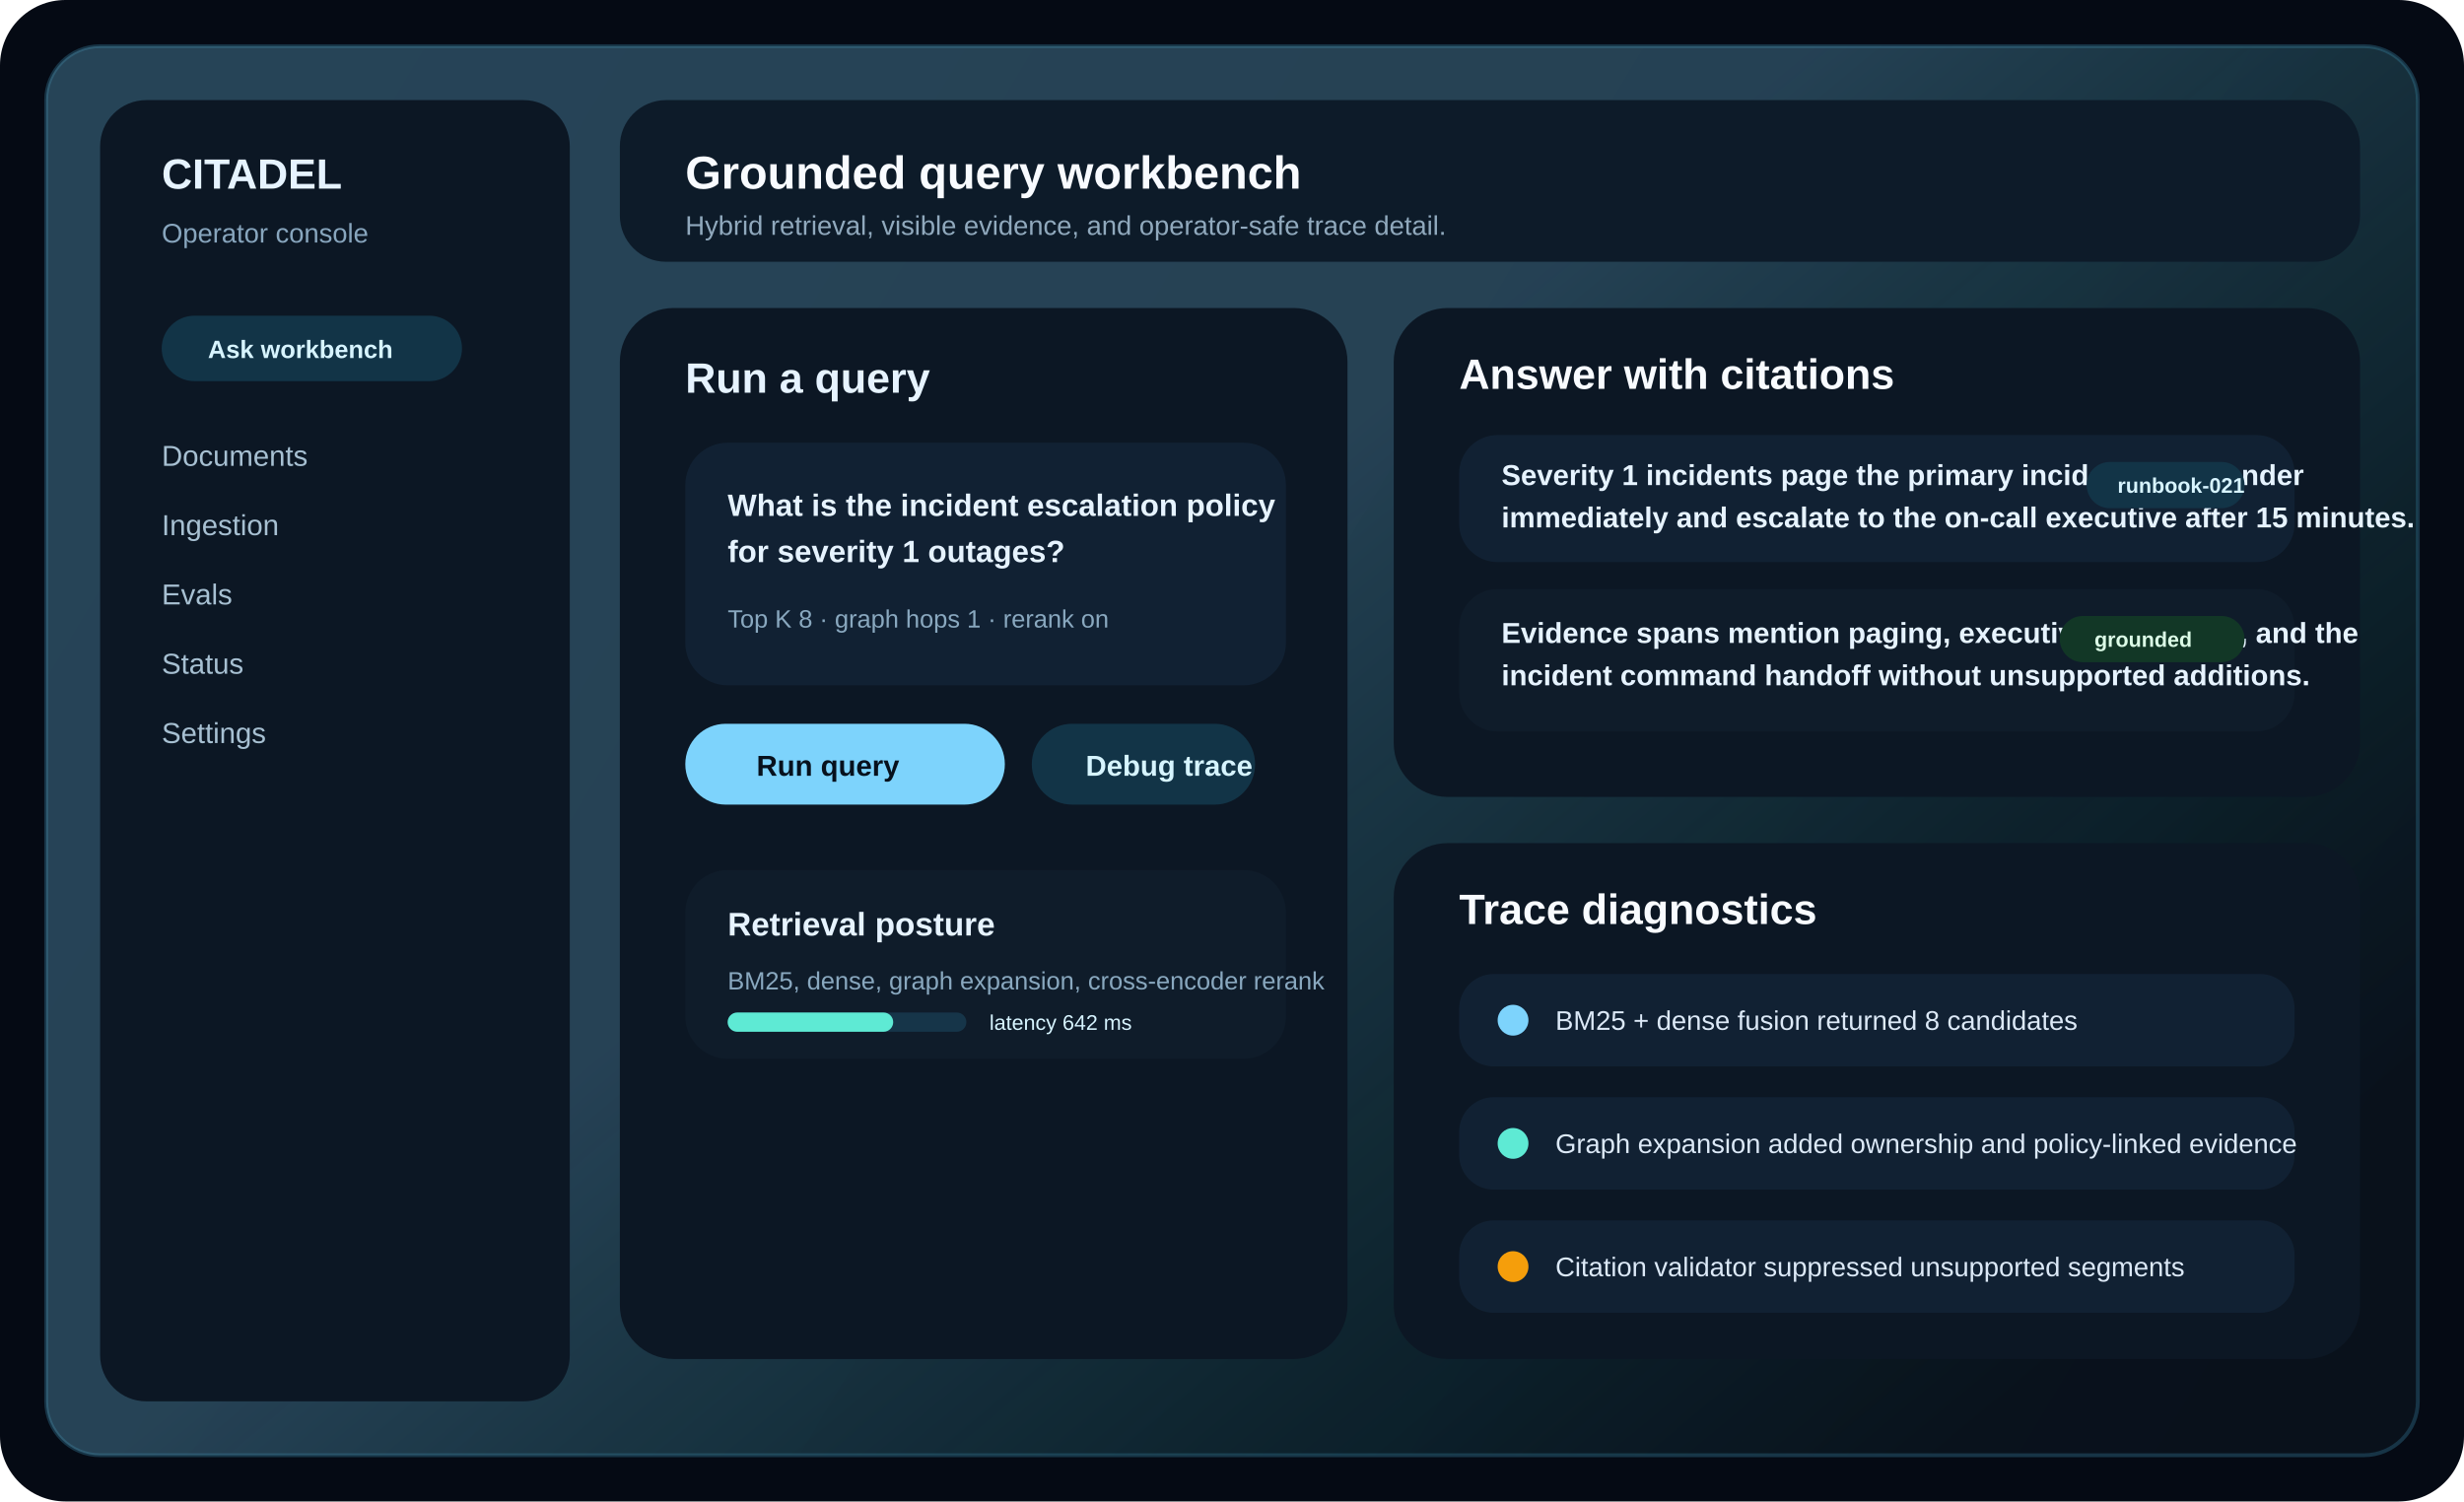
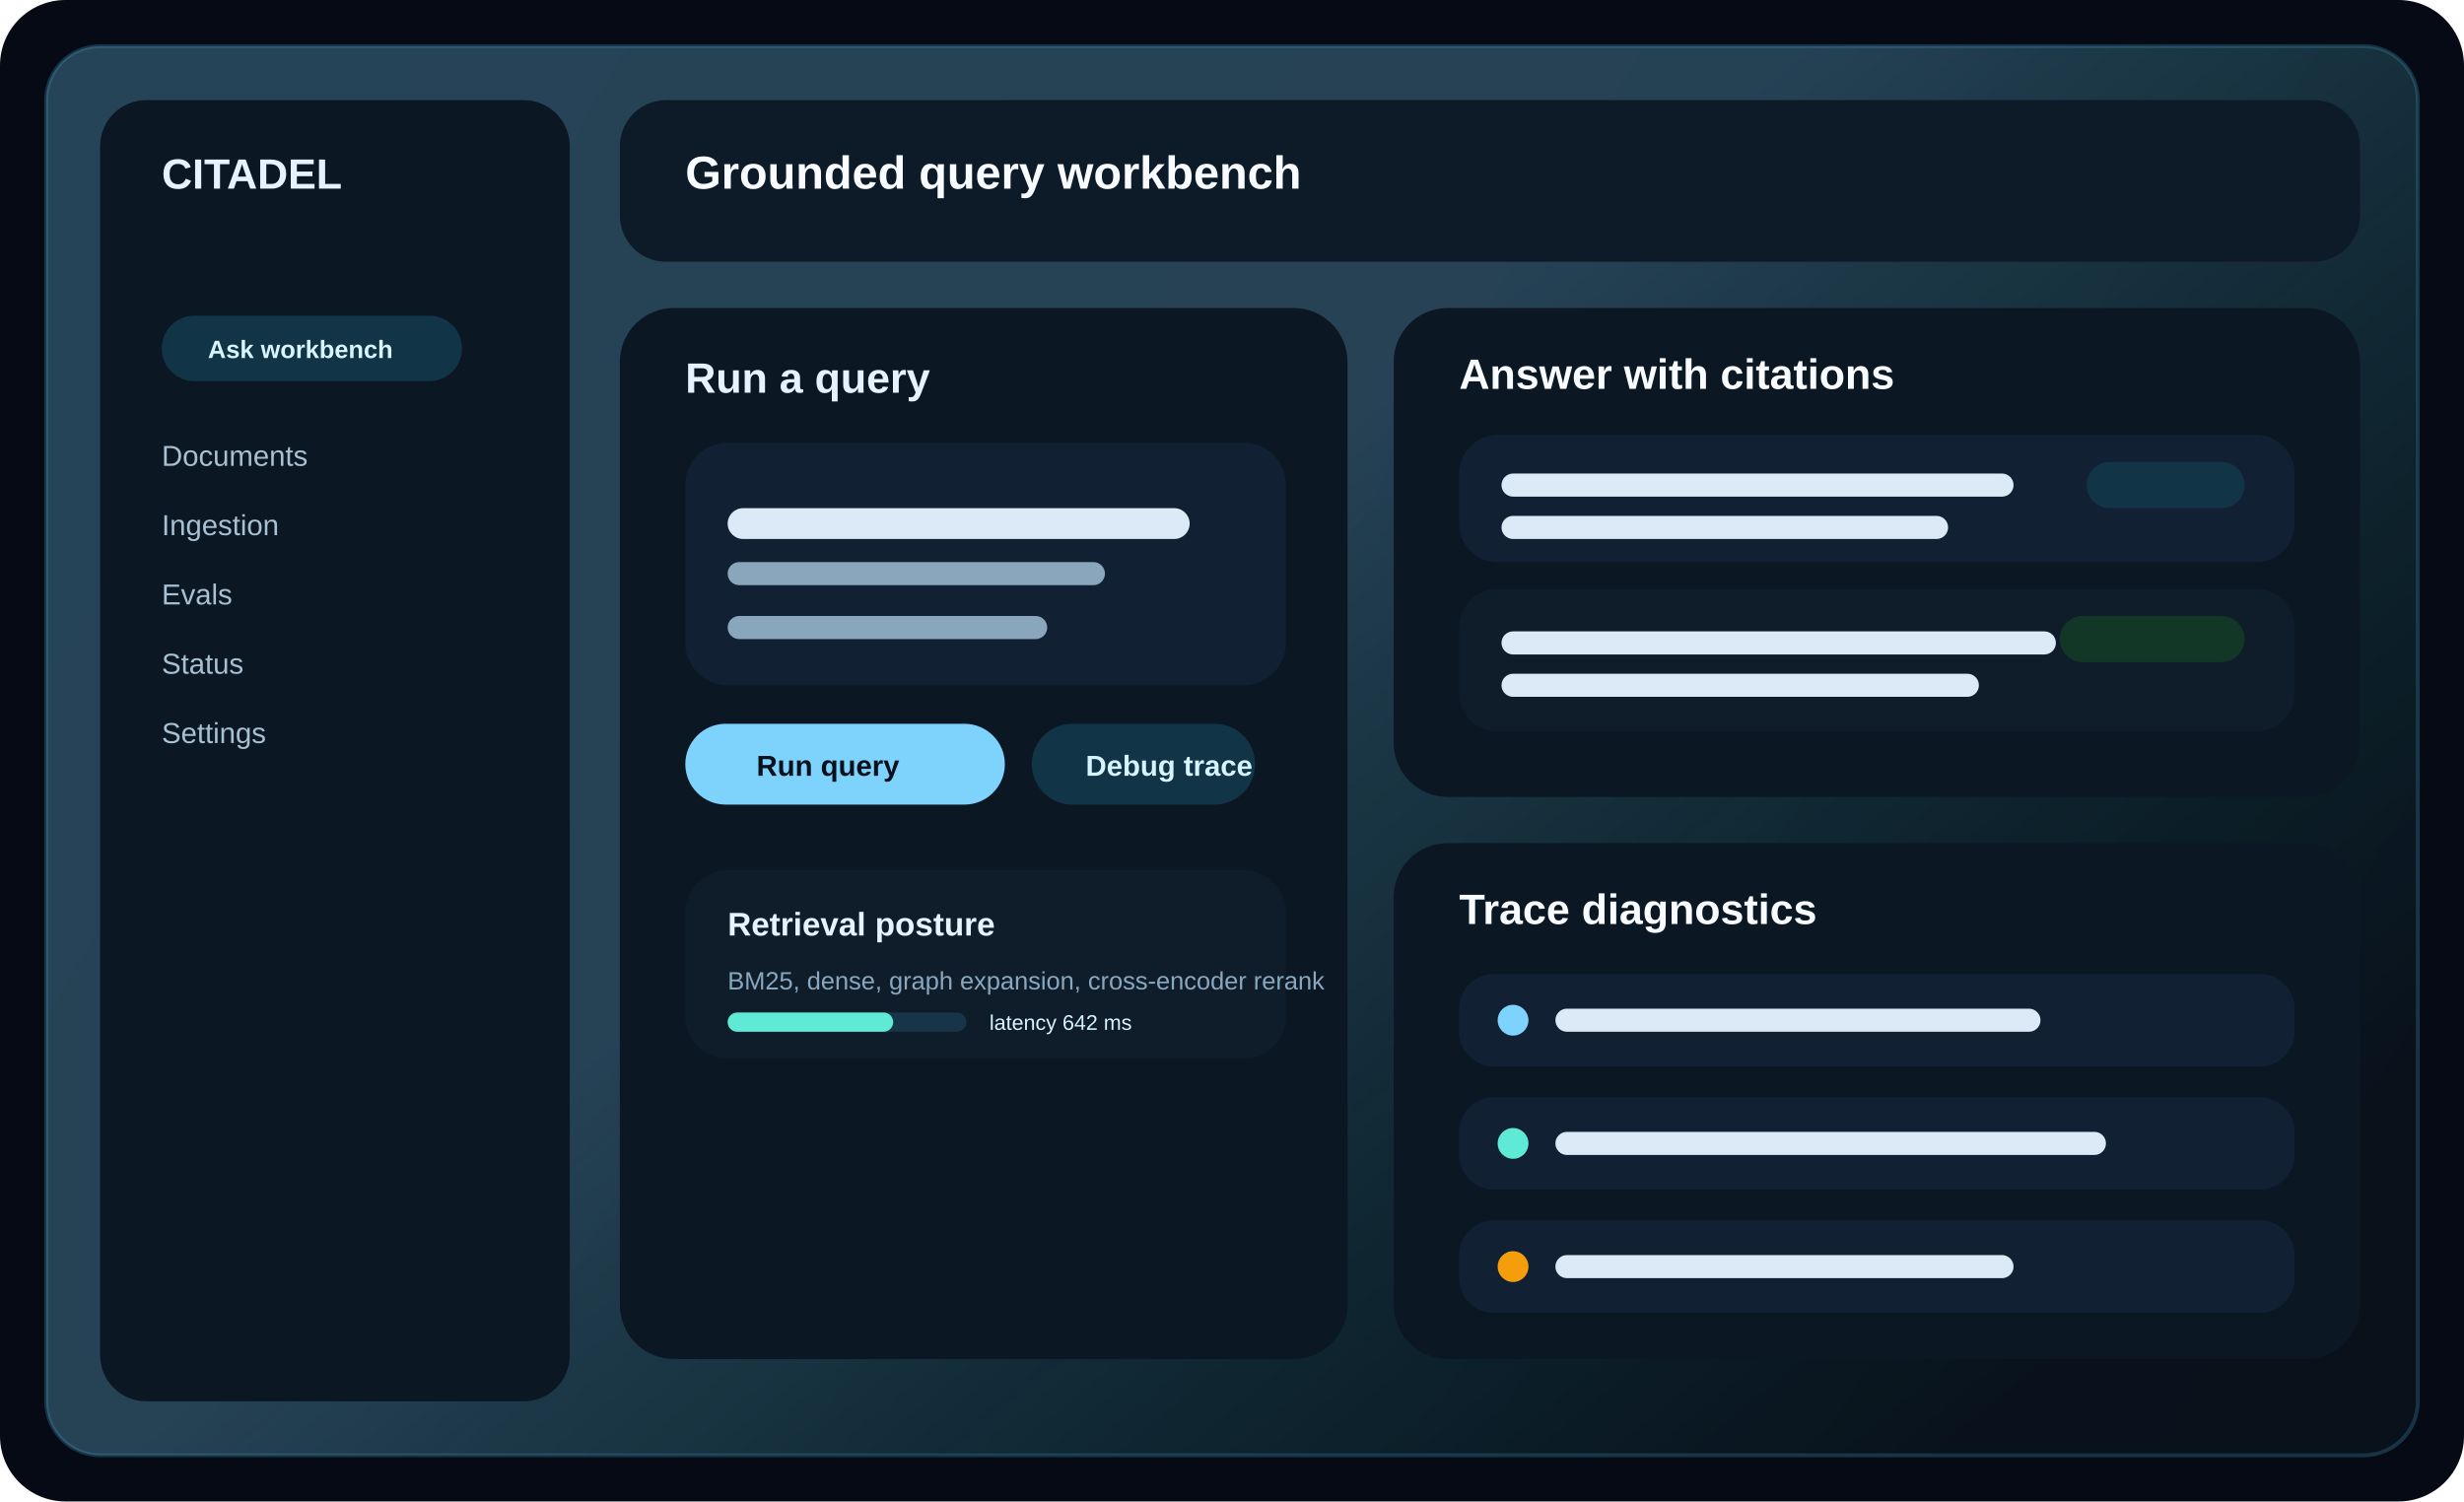
<svg xmlns="http://www.w3.org/2000/svg" width="1280" height="780" viewBox="0 0 1280 780" fill="none">
  <defs>
    <linearGradient id="askBg" x1="52" y1="42" x2="1216" y2="740" gradientUnits="userSpaceOnUse">
      <stop stop-color="#0A1624" />
      <stop offset="1" stop-color="#09111B" />
    </linearGradient>
    <linearGradient id="askAccent" x1="785" y1="154" x2="1174" y2="622" gradientUnits="userSpaceOnUse">
      <stop stop-color="#7DD3FC" stop-opacity="0.24" />
      <stop offset="1" stop-color="#14B8A6" stop-opacity="0" />
    </linearGradient>
  </defs>
  <rect width="1280" height="780" rx="34" fill="#050A14" />
  <rect x="24" y="24" width="1232" height="732" rx="28" fill="url(#askBg)" stroke="#173446" stroke-width="2" />
  <rect x="24" y="24" width="1232" height="732" rx="28" fill="url(#askAccent)" />
  <rect x="52" y="52" width="244" height="676" rx="24" fill="#0C1724" />
  <rect x="322" y="52" width="904" height="84" rx="24" fill="#0D1B29" />
  <rect x="322" y="160" width="378" height="546" rx="28" fill="#0C1724" />
  <rect x="724" y="160" width="502" height="254" rx="28" fill="#0C1724" />
  <rect x="724" y="438" width="502" height="268" rx="28" fill="#0C1724" />
  <text x="84" y="98" fill="#E6F3FF" font-family="Segoe UI, Arial, sans-serif" font-size="22" font-weight="700">CITADEL</text>
-   <text x="84" y="126" fill="#88A6BE" font-family="Segoe UI, Arial, sans-serif" font-size="14">Operator console</text>
  <rect x="84" y="164" width="156" height="34" rx="17" fill="#123447" />
  <text x="108" y="186" fill="#D7F4FF" font-family="Segoe UI, Arial, sans-serif" font-size="13" font-weight="700">Ask workbench</text>
  <text x="84" y="242" fill="#A7C0D2" font-family="Segoe UI, Arial, sans-serif" font-size="15">Documents</text>
  <text x="84" y="278" fill="#A7C0D2" font-family="Segoe UI, Arial, sans-serif" font-size="15">Ingestion</text>
  <text x="84" y="314" fill="#A7C0D2" font-family="Segoe UI, Arial, sans-serif" font-size="15">Evals</text>
  <text x="84" y="350" fill="#A7C0D2" font-family="Segoe UI, Arial, sans-serif" font-size="15">Status</text>
  <text x="84" y="386" fill="#A7C0D2" font-family="Segoe UI, Arial, sans-serif" font-size="15">Settings</text>
  <text x="356" y="98" fill="#F8FBFF" font-family="Segoe UI, Arial, sans-serif" font-size="24" font-weight="700">Grounded query workbench</text>
-   <text x="356" y="122" fill="#90A9BD" font-family="Segoe UI, Arial, sans-serif" font-size="14">Hybrid retrieval, visible evidence, and operator-safe trace detail.</text>
  <text x="356" y="204" fill="#E6F3FF" font-family="Segoe UI, Arial, sans-serif" font-size="22" font-weight="700">Run a query</text>
  <rect x="356" y="230" width="312" height="126" rx="22" fill="#112133" />
-   <text x="378" y="268" fill="#E6F3FF" font-family="Segoe UI, Arial, sans-serif" font-size="16" font-weight="700">What is the incident escalation policy</text>
-   <text x="378" y="292" fill="#E6F3FF" font-family="Segoe UI, Arial, sans-serif" font-size="16" font-weight="700">for severity 1 outages?</text>
-   <text x="378" y="326" fill="#89A8BF" font-family="Segoe UI, Arial, sans-serif" font-size="13">Top K 8 · graph hops 1 · rerank on</text>
+   <rect x="378" y="264" width="240" height="16" rx="8" fill="#DCE9F7" />
+   <rect x="378" y="292" width="196" height="12" rx="6" fill="#8AA6BD" />
+   <rect x="378" y="320" width="166" height="12" rx="6" fill="#8AA6BD" />
  <rect x="356" y="376" width="166" height="42" rx="21" fill="#7DD3FC" />
  <rect x="536" y="376" width="116" height="42" rx="21" fill="#123447" />
  <text x="393" y="403" fill="#07111D" font-family="Segoe UI, Arial, sans-serif" font-size="15" font-weight="700">Run query</text>
  <text x="564" y="403" fill="#D6F4FF" font-family="Segoe UI, Arial, sans-serif" font-size="15" font-weight="700">Debug trace</text>
  <rect x="356" y="452" width="312" height="98" rx="22" fill="#0F1C2A" />
  <text x="378" y="486" fill="#E6F3FF" font-family="Segoe UI, Arial, sans-serif" font-size="17" font-weight="700">Retrieval posture</text>
  <text x="378" y="514" fill="#89A8BF" font-family="Segoe UI, Arial, sans-serif" font-size="13">BM25, dense, graph expansion, cross-encoder rerank</text>
  <rect x="378" y="526" width="124" height="10" rx="5" fill="#163549" />
  <rect x="378" y="526" width="86" height="10" rx="5" fill="#5EEAD4" />
  <text x="514" y="535" fill="#D7F4FF" font-family="Segoe UI, Arial, sans-serif" font-size="11">latency 642 ms</text>
  <text x="758" y="202" fill="#F8FBFF" font-family="Segoe UI, Arial, sans-serif" font-size="22" font-weight="700">Answer with citations</text>
  <rect x="758" y="226" width="434" height="66" rx="20" fill="#112133" />
-   <text x="780" y="252" fill="#E6F3FF" font-family="Segoe UI, Arial, sans-serif" font-size="15" font-weight="700">Severity 1 incidents page the primary incident commander</text>
-   <text x="780" y="274" fill="#E6F3FF" font-family="Segoe UI, Arial, sans-serif" font-size="15" font-weight="700">immediately and escalate to the on-call executive after 15 minutes.</text>
  <rect x="1084" y="240" width="82" height="24" rx="12" fill="#123447" />
-   <text x="1100" y="256" fill="#D7F4FF" font-family="Segoe UI, Arial, sans-serif" font-size="11" font-weight="700">runbook-021</text>
+   <rect x="780" y="246" width="266" height="12" rx="6" fill="#DCE9F7" />
+   <rect x="780" y="268" width="232" height="12" rx="6" fill="#DCE9F7" />
  <rect x="758" y="306" width="434" height="74" rx="20" fill="#0F1C2A" />
-   <text x="780" y="334" fill="#E6F3FF" font-family="Segoe UI, Arial, sans-serif" font-size="15" font-weight="700">Evidence spans mention paging, executive escalation, and the</text>
-   <text x="780" y="356" fill="#E6F3FF" font-family="Segoe UI, Arial, sans-serif" font-size="15" font-weight="700">incident command handoff without unsupported additions.</text>
  <rect x="1070" y="320" width="96" height="24" rx="12" fill="#123726" />
-   <text x="1088" y="336" fill="#DCFCE7" font-family="Segoe UI, Arial, sans-serif" font-size="11" font-weight="700">grounded</text>
+   <rect x="780" y="328" width="288" height="12" rx="6" fill="#DCE9F7" />
+   <rect x="780" y="350" width="248" height="12" rx="6" fill="#DCE9F7" />
  <text x="758" y="480" fill="#F8FBFF" font-family="Segoe UI, Arial, sans-serif" font-size="22" font-weight="700">Trace diagnostics</text>
  <rect x="758" y="506" width="434" height="48" rx="18" fill="#112133" />
  <rect x="758" y="570" width="434" height="48" rx="18" fill="#112133" />
  <rect x="758" y="634" width="434" height="48" rx="18" fill="#112133" />
  <circle cx="786" cy="530" r="8" fill="#7DD3FC" />
  <circle cx="786" cy="594" r="8" fill="#5EEAD4" />
  <circle cx="786" cy="658" r="8" fill="#F59E0B" />
-   <text x="808" y="535" fill="#DCE9F7" font-family="Segoe UI, Arial, sans-serif" font-size="14">BM25 + dense fusion returned 8 candidates</text>
-   <text x="808" y="599" fill="#DCE9F7" font-family="Segoe UI, Arial, sans-serif" font-size="14">Graph expansion added ownership and policy-linked evidence</text>
-   <text x="808" y="663" fill="#DCE9F7" font-family="Segoe UI, Arial, sans-serif" font-size="14">Citation validator suppressed unsupported segments</text>
+   <rect x="808" y="524" width="252" height="12" rx="6" fill="#DCE9F7" />
+   <rect x="808" y="588" width="286" height="12" rx="6" fill="#DCE9F7" />
+   <rect x="808" y="652" width="238" height="12" rx="6" fill="#DCE9F7" />
</svg>
